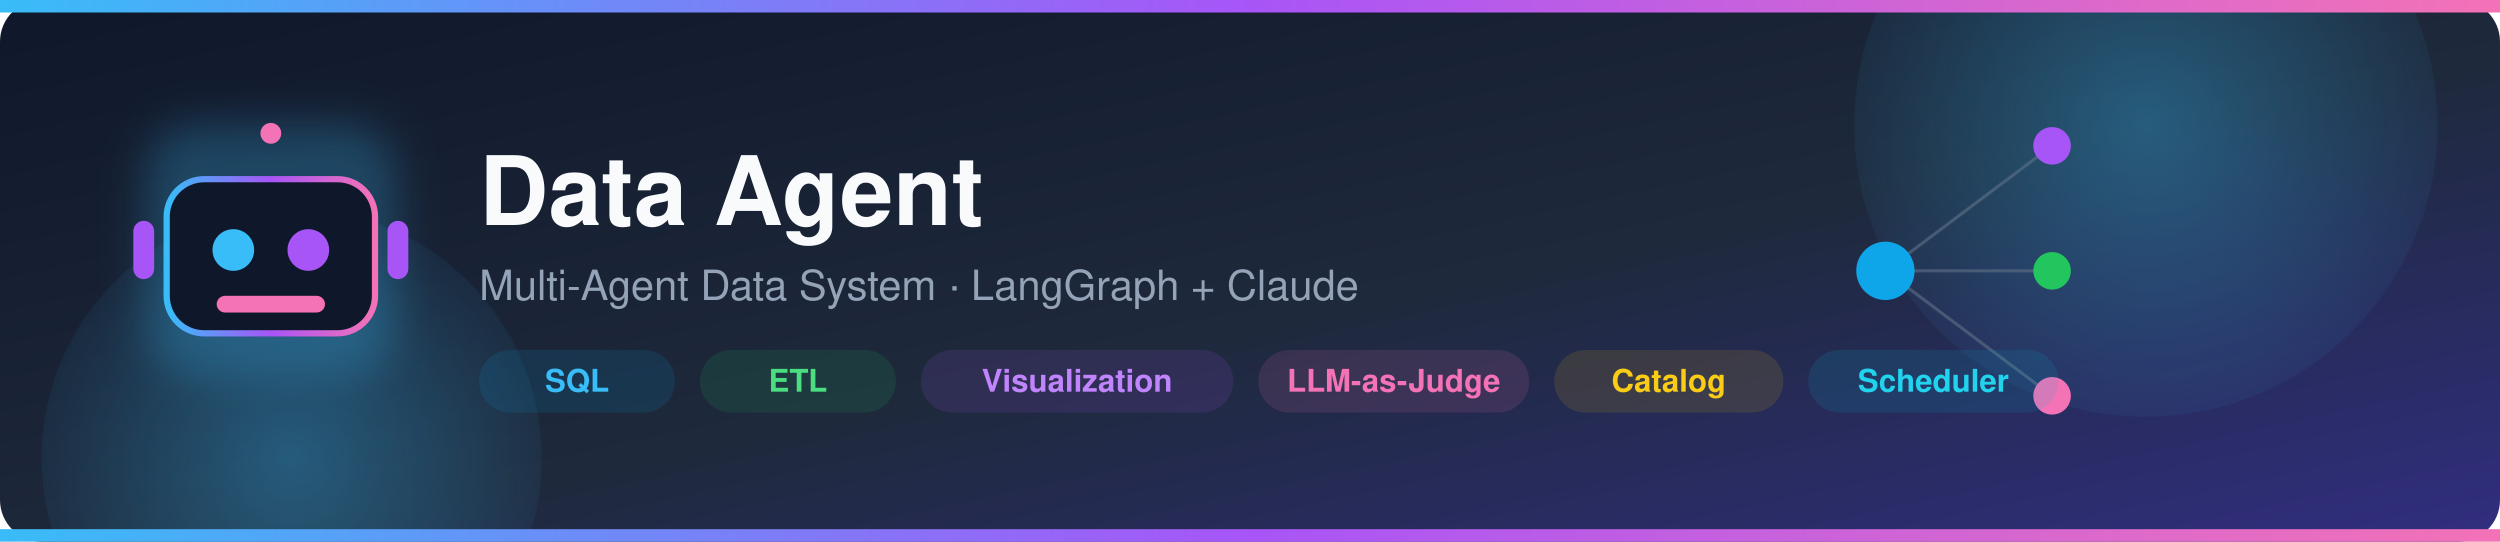
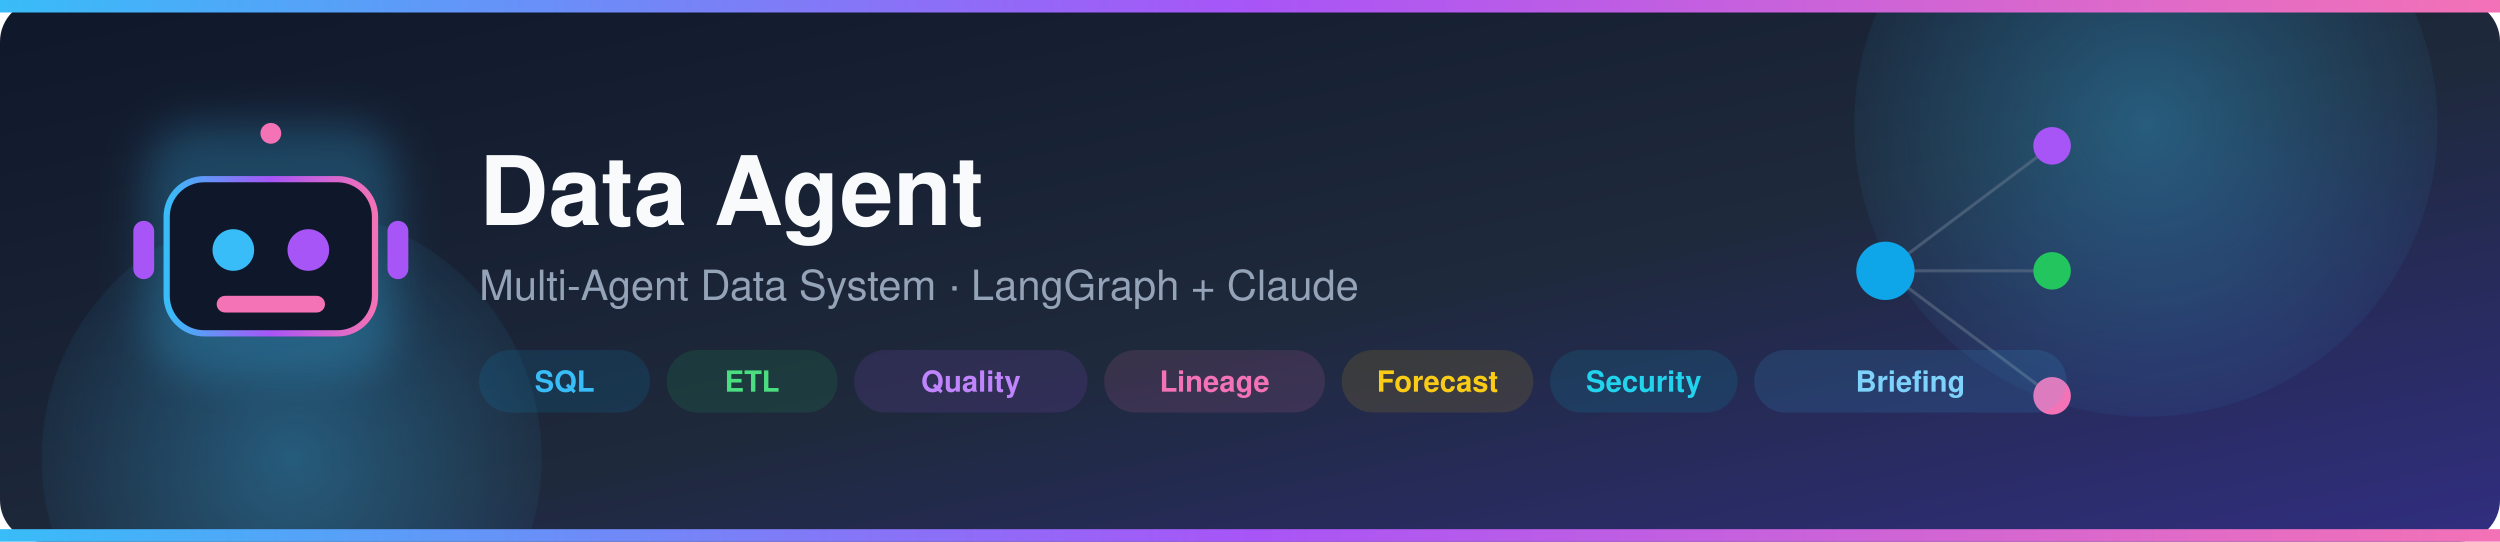
<svg xmlns="http://www.w3.org/2000/svg" width="1200" height="260" viewBox="0 0 1200 260" role="img" aria-label="Data Agent — Multi-Agent Data System">
  <defs>
    <linearGradient id="bg" x1="0%" y1="0%" x2="100%" y2="100%">
      <stop offset="0%" stop-color="#0f172a" />
      <stop offset="55%" stop-color="#1e293b" />
      <stop offset="100%" stop-color="#312e81" />
    </linearGradient>
    <linearGradient id="accent" x1="0%" y1="0%" x2="100%" y2="0%">
      <stop offset="0%" stop-color="#38bdf8" />
      <stop offset="50%" stop-color="#a855f7" />
      <stop offset="100%" stop-color="#f472b6" />
    </linearGradient>
    <radialGradient id="glow" cx="50%" cy="50%" r="60%">
      <stop offset="0%" stop-color="#38bdf8" stop-opacity="0.35" />
      <stop offset="100%" stop-color="#38bdf8" stop-opacity="0" />
    </radialGradient>
    <filter id="soft" x="-20%" y="-20%" width="140%" height="140%">
      <feGaussianBlur stdDeviation="10" />
    </filter>
  </defs>
  <rect width="1200" height="260" rx="20" fill="url(#bg)" />
  <circle cx="1030" cy="60" r="140" fill="url(#glow)" />
  <circle cx="140" cy="220" r="120" fill="url(#glow)" />
  <rect x="0" y="0" width="1200" height="6" fill="url(#accent)" />
  <rect x="0" y="254" width="1200" height="6" fill="url(#accent)" />
  <g stroke="#64748b" stroke-width="1.5" opacity="0.55">
    <line x1="905" y1="130" x2="985" y2="70" />
    <line x1="905" y1="130" x2="985" y2="130" />
    <line x1="905" y1="130" x2="985" y2="190" />
  </g>
  <g>
    <circle cx="905" cy="130" r="14" fill="#0ea5e9" />
    <circle cx="985" cy="70" r="9" fill="#a855f7" />
    <circle cx="985" cy="130" r="9" fill="#22c55e" />
    <circle cx="985" cy="190" r="9" fill="#f472b6" />
  </g>
  <g transform="translate(70,60)" filter="url(#soft)" opacity="0.25">
    <rect x="0" y="0" width="120" height="120" rx="24" fill="#38bdf8" />
  </g>
  <g transform="translate(70,60)">
    <rect x="10" y="26" width="100" height="74" rx="18" fill="#0f172a" stroke="url(#accent)" stroke-width="3" />
    <circle cx="42" cy="60" r="10" fill="#38bdf8" />
    <circle cx="78" cy="60" r="10" fill="#a855f7" />
    <rect x="34" y="82" width="52" height="8" rx="4" fill="#f472b6" />
    <line x1="60" y1="26" x2="60" y2="6" stroke="url(#accent)" stroke-width="3" />
    <circle cx="60" cy="4" r="5" fill="#f472b6" />
    <rect x="-6" y="46" width="10" height="28" rx="5" fill="#a855f7" />
    <rect x="116" y="46" width="10" height="28" rx="5" fill="#a855f7" />
  </g>
  <text x="230" y="108" font-family="'Segoe UI', Helvetica, Arial, sans-serif" font-size="46" font-weight="700" fill="#f8fafc">
    Data Agent
  </text>
  <text x="230" y="144" font-family="'Segoe UI', Helvetica, Arial, sans-serif" font-size="20" font-weight="500" fill="#94a3b8">
    Multi-Agent Data System · LangGraph + Claude
  </text>
-   <g font-family="'Segoe UI', Helvetica, Arial, sans-serif" font-size="15" font-weight="600">
-     <rect x="230" y="168" width="94" height="30" rx="15" fill="#0ea5e920" />
-     <text x="277" y="188" fill="#38bdf8" text-anchor="middle">SQL</text>
-     <rect x="336" y="168" width="94" height="30" rx="15" fill="#22c55e20" />
-     <text x="383" y="188" fill="#4ade80" text-anchor="middle">ETL</text>
-     <rect x="442" y="168" width="150" height="30" rx="15" fill="#a855f720" />
-     <text x="517" y="188" fill="#c084fc" text-anchor="middle">Visualization</text>
-     <rect x="604" y="168" width="130" height="30" rx="15" fill="#f472b620" />
-     <text x="669" y="188" fill="#f472b6" text-anchor="middle">LLM-as-Judge</text>
-     <rect x="746" y="168" width="110" height="30" rx="15" fill="#eab30820" />
-     <text x="801" y="188" fill="#facc15" text-anchor="middle">Catalog</text>
-     <rect x="868" y="168" width="120" height="30" rx="15" fill="#06b6d420" />
-     <text x="928" y="188" fill="#22d3ee" text-anchor="middle">Scheduler</text>
+   <g font-family="'Segoe UI', Helvetica, Arial, sans-serif" font-size="14" font-weight="600">
+     <rect x="230" y="168" width="82" height="30" rx="15" fill="#0ea5e920" />
+     <text x="271" y="188" fill="#38bdf8" text-anchor="middle">SQL</text>
+     <rect x="320" y="168" width="82" height="30" rx="15" fill="#22c55e20" />
+     <text x="361" y="188" fill="#4ade80" text-anchor="middle">ETL</text>
+     <rect x="410" y="168" width="112" height="30" rx="15" fill="#a855f720" />
+     <text x="466" y="188" fill="#c084fc" text-anchor="middle">Quality</text>
+     <rect x="530" y="168" width="106" height="30" rx="15" fill="#f472b620" />
+     <text x="583" y="188" fill="#f472b6" text-anchor="middle">Lineage</text>
+     <rect x="644" y="168" width="92" height="30" rx="15" fill="#eab30820" />
+     <text x="690" y="188" fill="#facc15" text-anchor="middle">Forecast</text>
+     <rect x="744" y="168" width="90" height="30" rx="15" fill="#06b6d420" />
+     <text x="789" y="188" fill="#22d3ee" text-anchor="middle">Security</text>
+     <rect x="842" y="168" width="150" height="30" rx="15" fill="#38bdf820" />
+     <text x="917" y="188" fill="#7dd3fc" text-anchor="middle">Briefing</text>
  </g>
</svg>
